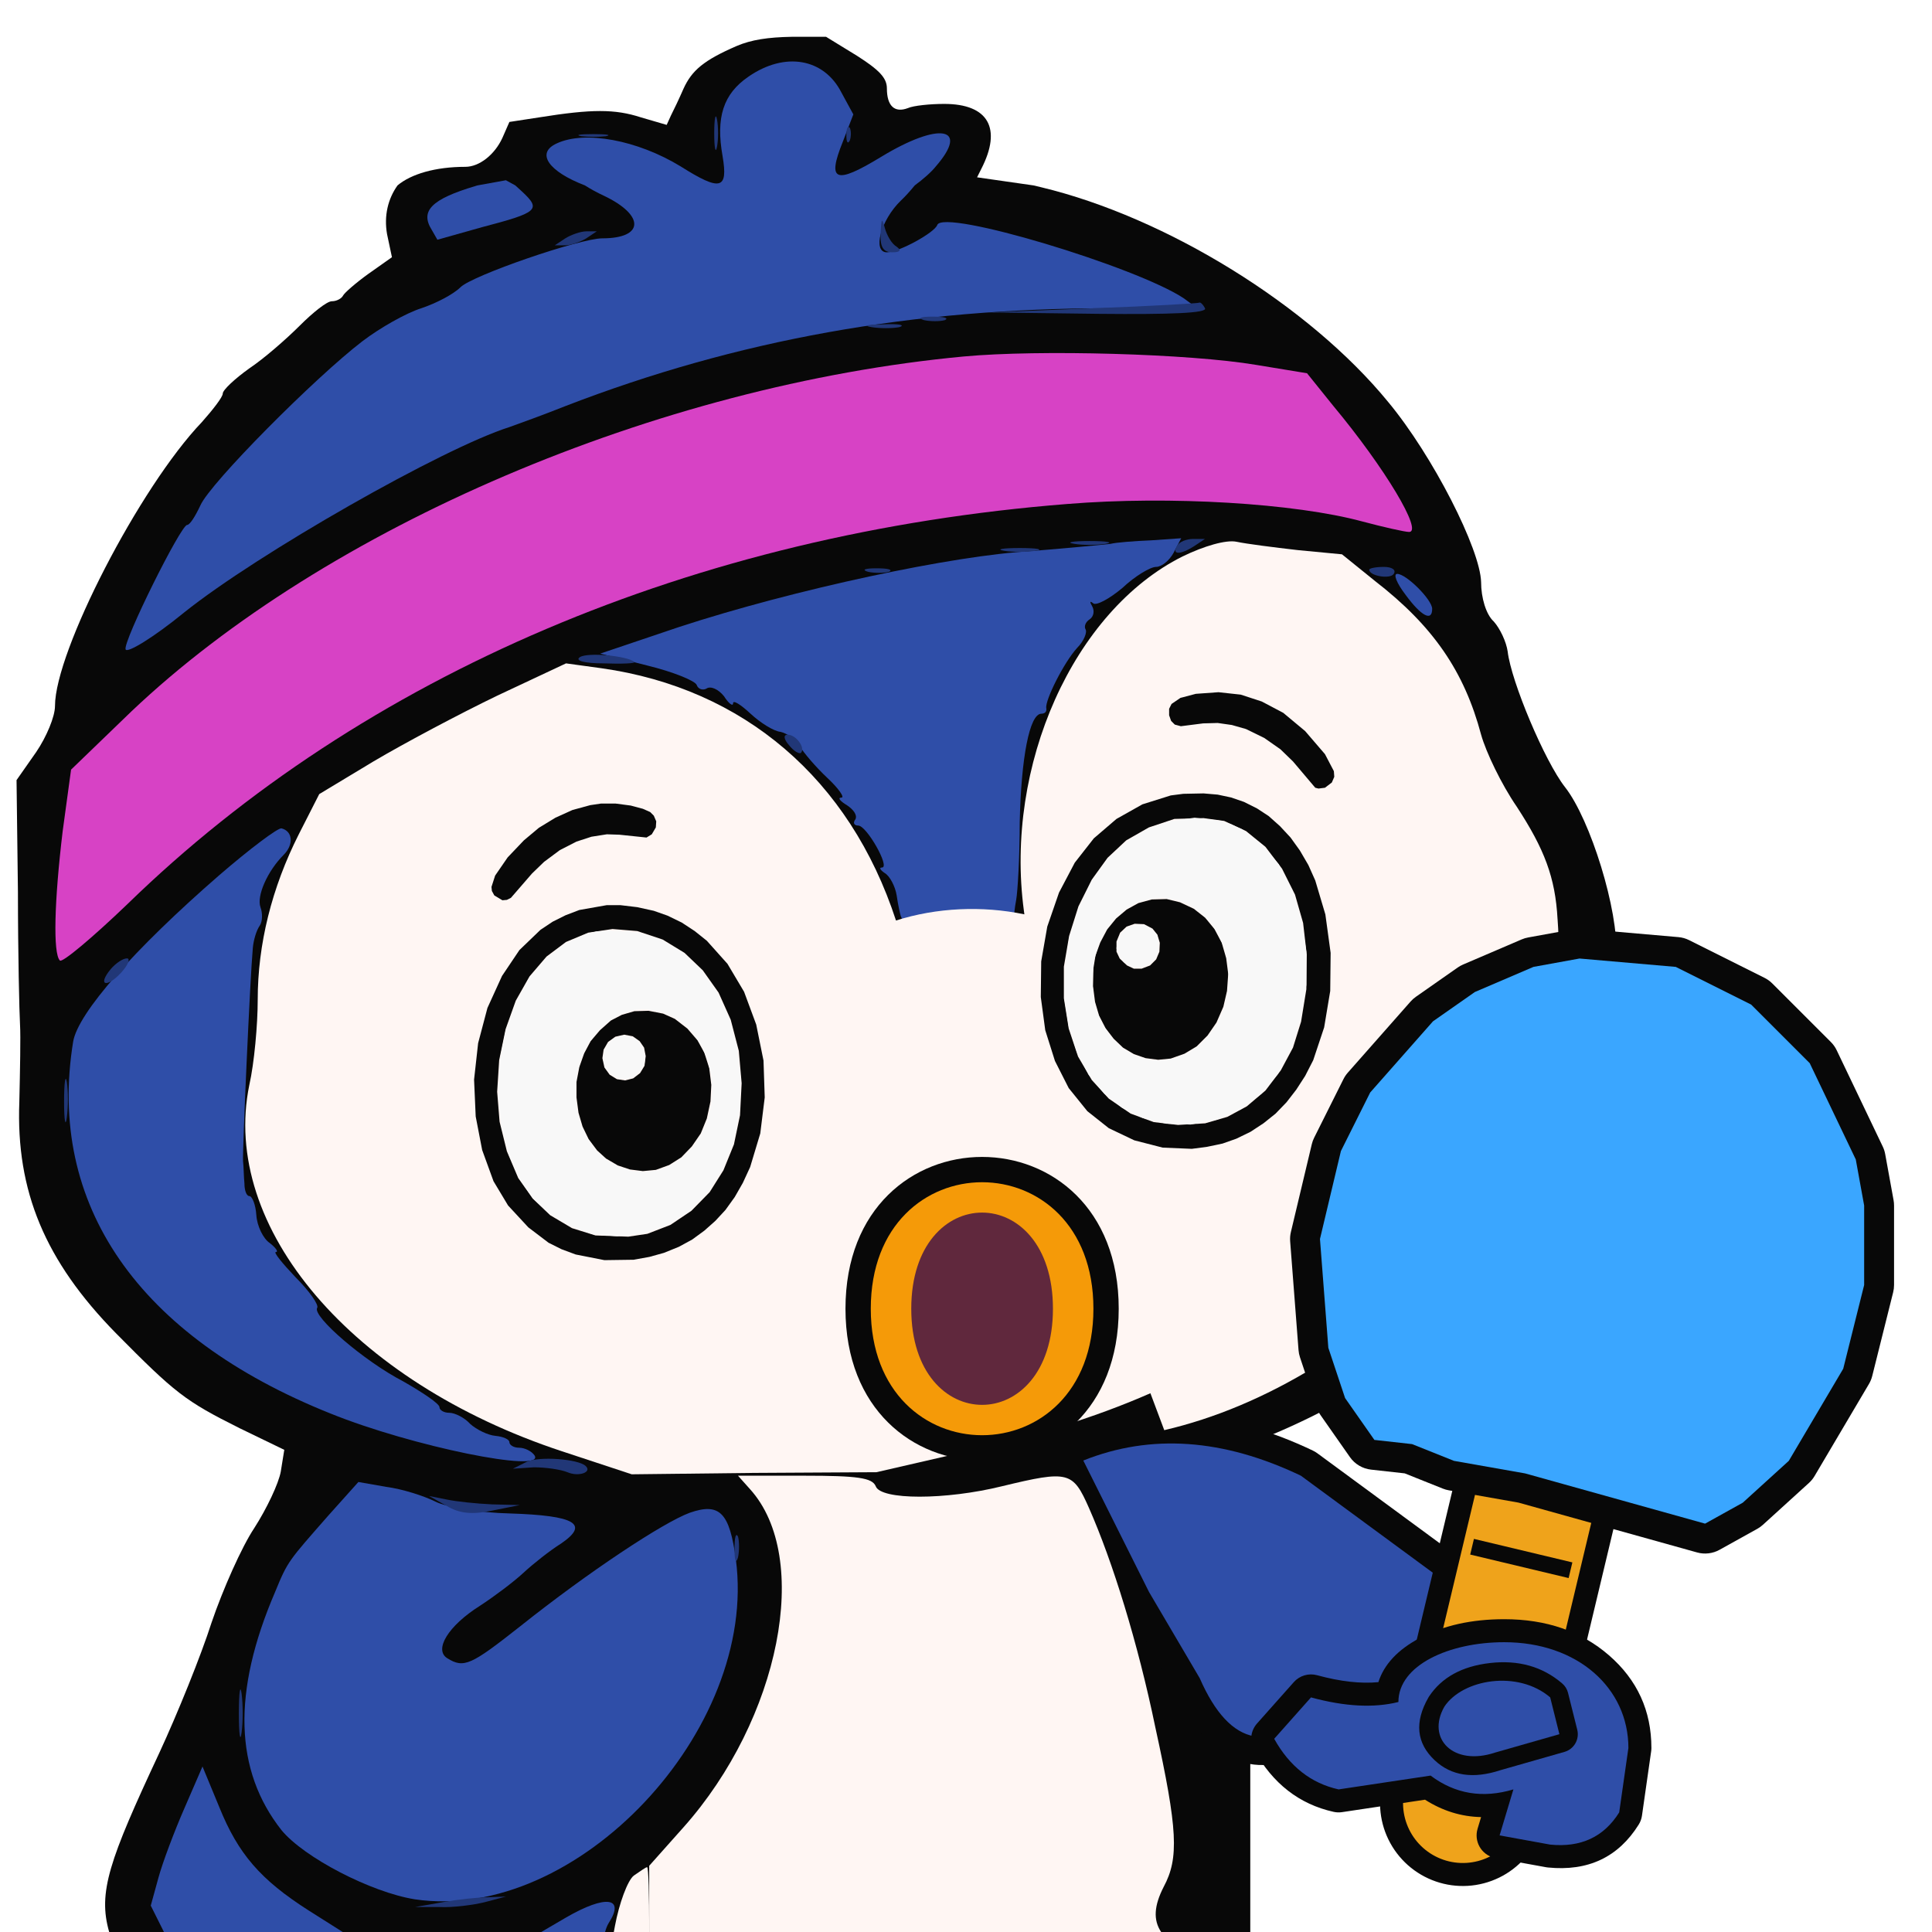
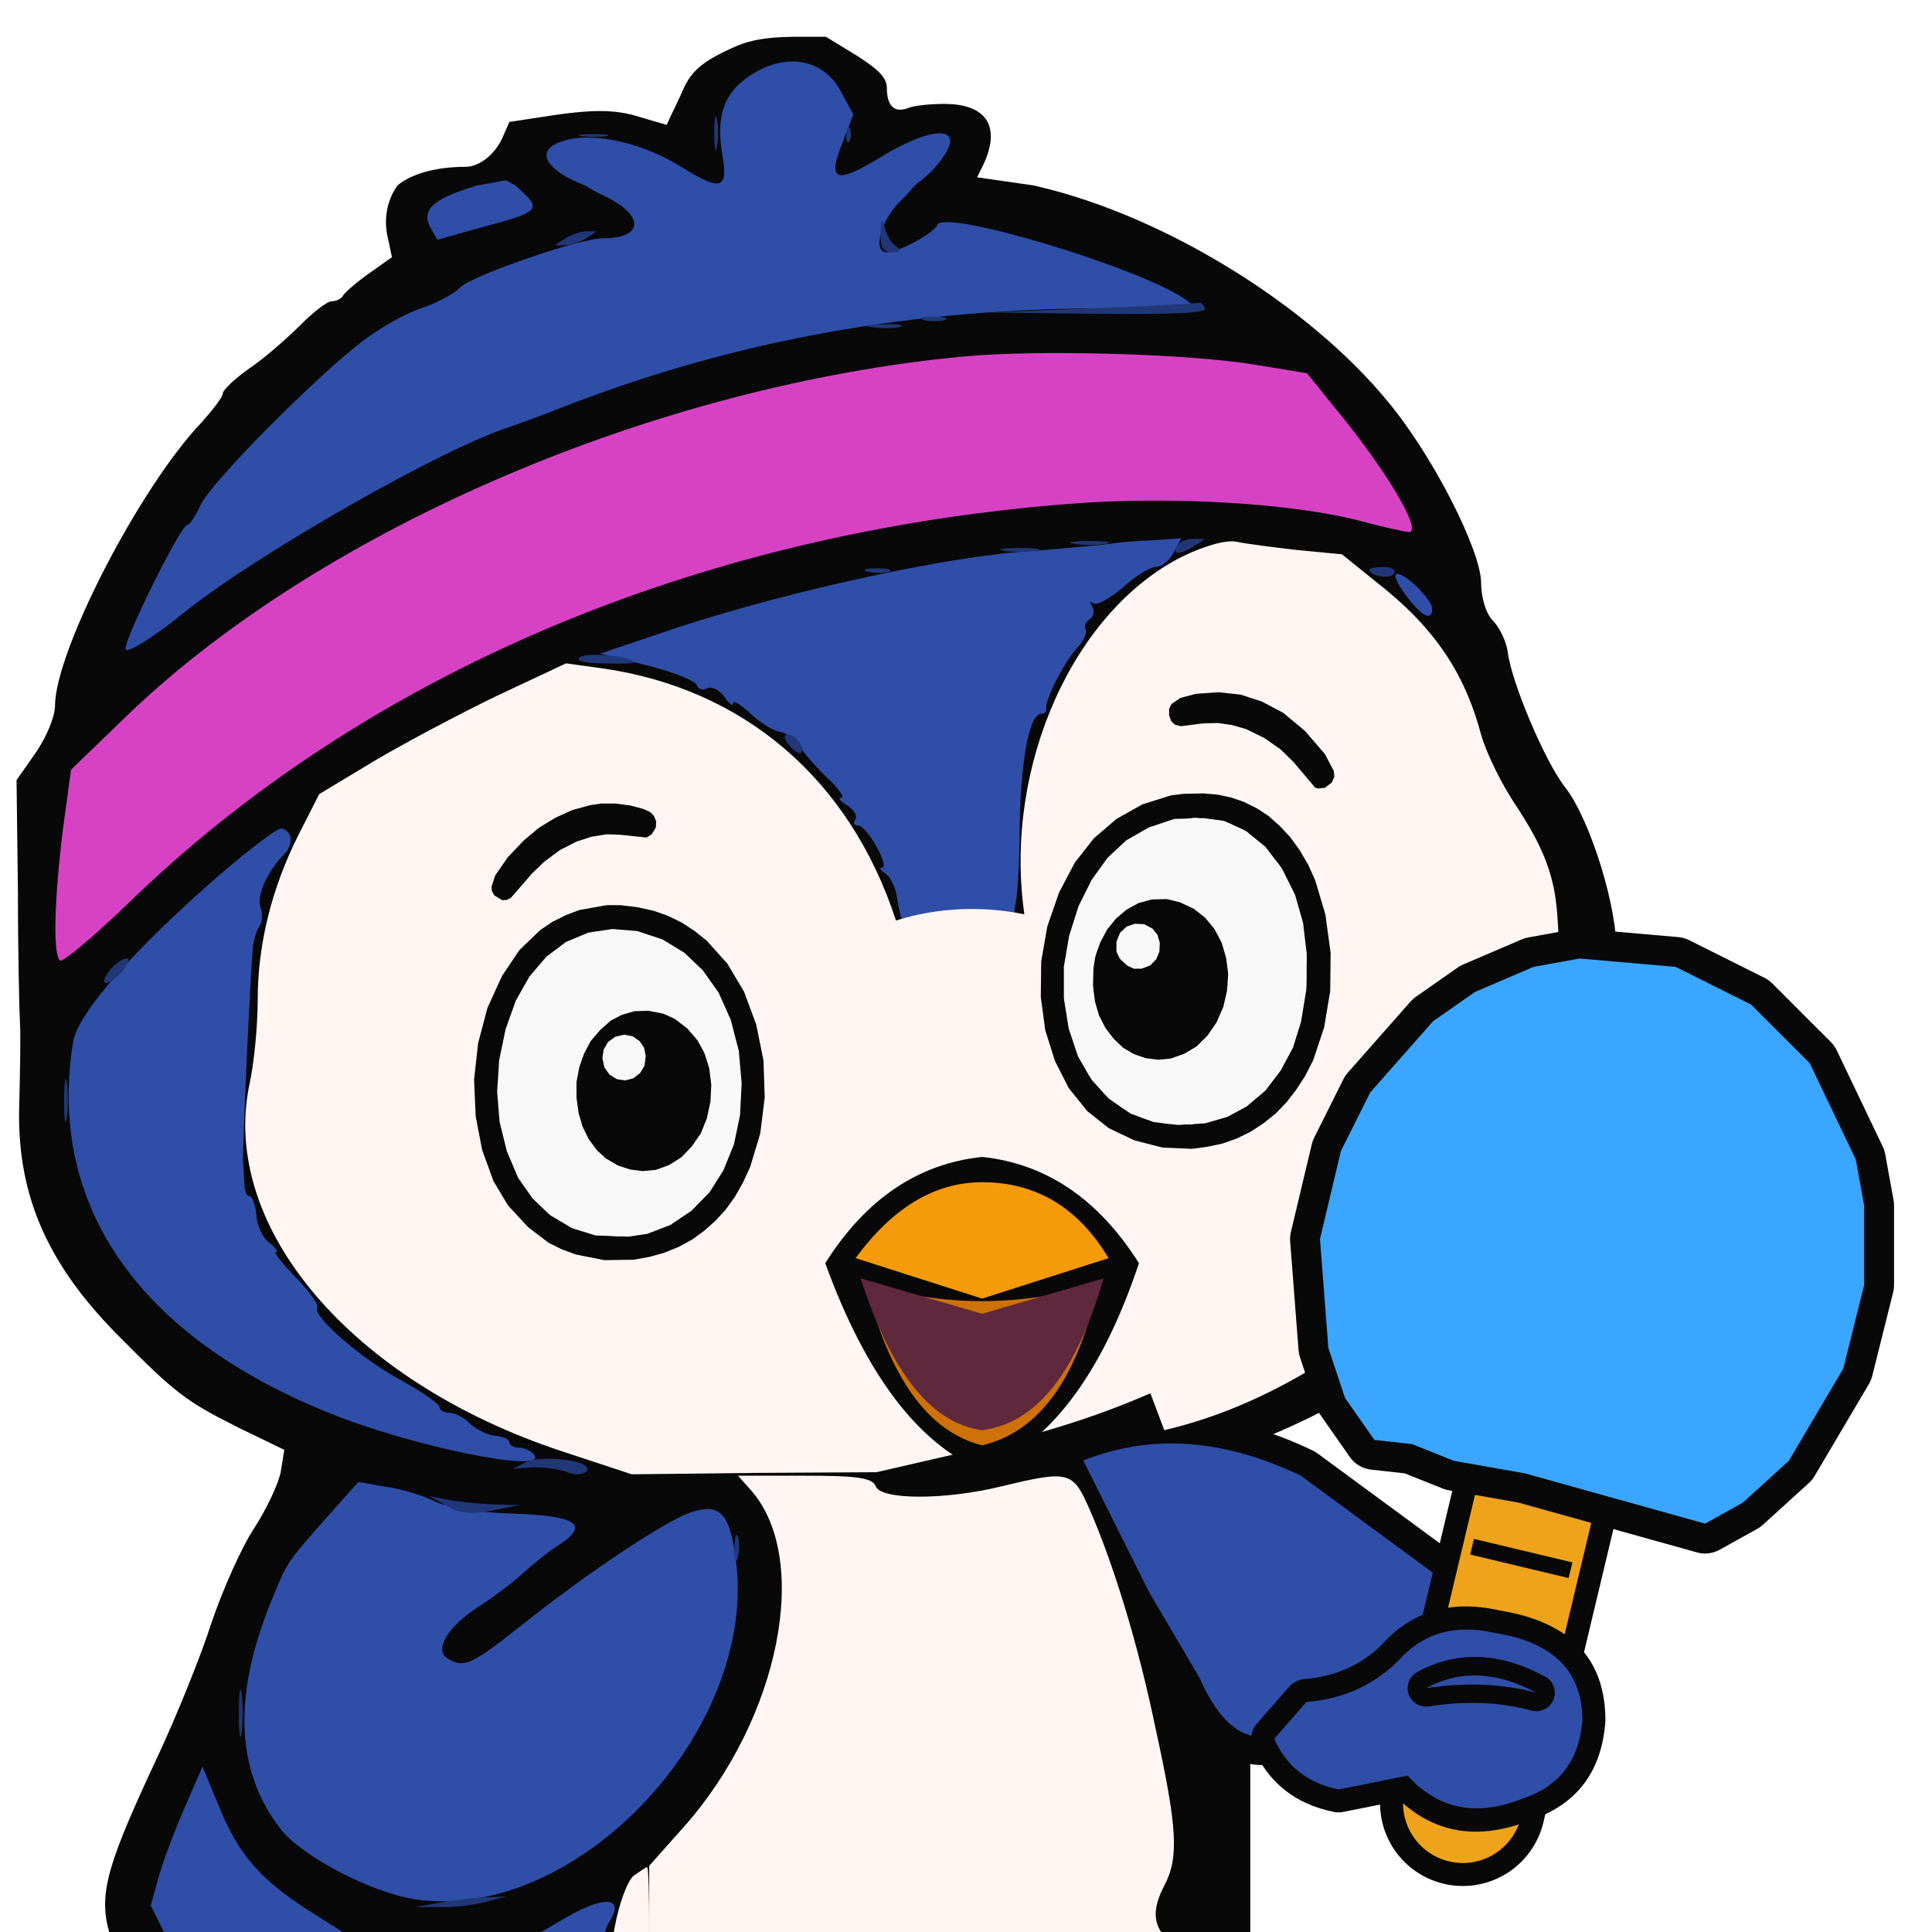
<svg xmlns="http://www.w3.org/2000/svg" viewBox="0 0 420 420" aria-hidden="true" class="sthings" data-character="pip">
  <g data-pip-part="body">
    <path fill="#080808" fill-rule="evenodd" d="M160.128 10.006C163.32 8.638 166.967 8.091 172.135 8H179.58L186.267 12.103C191.13 15.203 192.802 16.936 192.802 19.215C192.802 23.045 194.474 24.595 197.362 23.501C198.577 22.954 202.225 22.589 205.264 22.589C214.839 22.589 217.878 27.878 213.32 36.723L212.408 38.547L224.663 40.305L226.389 40.718C253.592 47.253 284.595 66.401 301.767 87.373C311.495 99.076 321.828 119.44 321.98 126.582C321.98 129.926 323.045 133.573 324.716 135.093C326.084 136.613 327.451 139.501 327.755 141.628C328.515 148.163 335.81 165.488 340.217 171.11C345.764 178.157 351.902 198.068 351.339 207.505H271.8V420.0H23.735C21.258 411.385 23.707 404.441 34.598 381.139C38.549 372.628 43.716 359.863 45.996 352.719C48.427 345.577 52.53 336.306 55.266 332.203C58.002 327.947 60.586 322.477 61.041 319.893L61.801 315.182L52.075 310.471C40.221 304.544 38.093 302.872 25.176 289.803C9.826 274.15 3.443 258.952 4.203 239.5C4.355 232.813 4.508 225.214 4.355 222.782C4.203 220.198 3.899 207.281 3.899 193.907L3.596 169.591L7.851 163.513C10.13 160.169 11.954 155.762 11.954 153.482C11.954 141.628 30.342 105.915 43.868 91.781C46.3 89.045 48.427 86.309 48.427 85.55C48.427 84.79 51.011 82.358 54.202 80.079C57.395 77.951 62.258 73.696 65.145 70.808C68.033 67.921 71.072 65.49 72.136 65.49C73.199 65.49 74.263 64.881 74.567 64.273C74.871 63.666 77.302 61.538 80.038 59.563L85.205 55.915L84.141 50.9C83.444 46.908 84.333 43.233 86.42 40.305C89.34 37.848 94.605 36.267 101.162 36.267C104.202 36.267 107.546 33.623 109.217 29.975L110.737 26.51L117.272 25.507C128.67 23.684 133.685 23.684 139.308 25.507L144.93 27.149L145.842 25.142C146.451 23.957 147.666 21.404 148.578 19.306C150.402 15.294 152.986 13.106 160.128 10.006Z" />
    <path fill="#080808" fill-rule="evenodd" d="M326.8 192.105 351.338 207.505Q350.89 221.805 349.9 238.305Q347.7 269.105 314.7 288.905Q286.1 312.005 252.0 319.705L248.7 305.405Q290.5 294.405 308.1 271.305Q331.2 246.005 326.8 219.605Z" />
    <path fill="#2f4ea8" fill-rule="evenodd" d="M162.712 16.662C170.614 11.191 179.125 12.65 182.924 20.127L185.508 24.869L183.228 30.796C179.733 39.458 181.557 40.188 191.587 34.079C204.201 26.419 210.887 27.605 203.44 36.175C202.47 37.399 200.691 38.958 198.86 40.305C197.826 41.573 196.774 42.727 195.842 43.605C191.435 47.86 189.611 54.851 192.802 54.851C195.386 54.851 203.137 50.596 203.745 48.925C204.961 45.277 247.21 58.043 257.391 64.881L260.279 67.009H241.13C198.426 67.009 160.28 73.847 122.895 88.285C118.336 90.109 112.864 92.084 110.737 92.844C96.299 97.404 56.026 120.352 40.07 133.118C33.383 138.589 27.608 142.084 27.303 141.172C26.696 139.501 39.31 114.121 40.677 114.121C41.285 114.121 42.501 112.145 43.564 109.866C45.692 105.003 68.488 82.054 78.823 74.152C82.622 71.265 88.245 68.072 91.588 67.009C94.779 65.945 98.579 63.969 100.099 62.45C102.683 59.866 126.086 51.812 130.949 51.812C140.067 51.812 140.22 46.796 131.253 42.541C129.771 41.852 128.4 41.1 127.153 40.305C119.322 37.308 116.352 33.284 121.071 31.161C127.15 28.334 138.548 30.431 147.971 36.175C156.633 41.647 158.304 41.191 157.089 33.988C155.57 25.507 157.24 20.401 162.712 16.662Z" />
    <path fill="#2f4ea8" fill-rule="evenodd" d="M112.022 40.305 113.473 41.629C117.727 45.581 116.967 46.189 104.81 49.38L95.084 52.116L93.867 49.988C91.285 45.884 93.716 43.301 103.442 40.414L103.802 40.305L109.977 39.185Z" />
    <path fill="#2f4ea8" fill-rule="evenodd" d="M241.435 118.225C242.65 117.92 246.601 117.616 250.249 117.465L256.784 117.008L255.112 120.2C254.2 121.871 252.528 123.24 251.312 123.24C250.097 123.24 246.753 125.215 244.017 127.798C241.13 130.23 238.242 131.75 237.635 131.142C236.875 130.534 236.875 130.838 237.483 131.902C237.939 132.814 237.787 134.029 236.875 134.638C235.963 135.245 235.66 136.157 235.963 136.765C236.42 137.372 235.66 139.348 234.139 140.868C231.252 144.059 227.149 152.266 227.452 153.938C227.604 154.697 227.149 155.154 226.389 155.154C223.805 155.154 221.982 164.728 221.677 178.862C221.677 186.46 221.222 193.907 220.917 195.579C220.614 197.098 220.31 199.682 220.31 201.05C220.158 202.873 218.942 203.785 216.359 203.785C214.23 203.785 210.127 204.85 207.088 206.065C201.313 208.496 197.058 207.737 198.426 204.393C198.882 203.178 198.426 202.266 197.514 202.266C196.602 202.266 195.995 201.809 195.995 201.05C196.146 200.442 196.146 199.682 195.842 199.226C195.69 198.77 195.235 196.794 194.93 194.667C194.626 192.691 193.411 190.412 192.347 189.804C191.435 189.196 190.979 188.588 191.739 188.588C193.562 188.588 188.396 179.469 186.572 179.469C185.66 179.469 185.355 178.862 185.964 178.102C186.42 177.19 185.508 175.975 184.14 175.063C182.621 174.151 182.012 173.391 182.924 173.391C183.685 173.391 182.316 171.415 179.885 169.135C177.301 166.704 174.717 163.665 173.805 162.144C173.046 160.777 171.071 159.409 169.702 159.105C168.183 158.953 165.296 157.129 163.167 155.154C161.04 153.178 159.368 152.115 159.368 152.875C159.368 153.634 158.457 153.026 157.392 151.354C156.177 149.834 154.505 149.075 153.593 149.682C152.834 150.139 151.77 149.834 151.465 148.922C151.162 148.01 146.299 146.035 140.676 144.668L130.493 142.084L143.108 137.829C166.663 129.622 201.921 121.719 220.917 120.047C230.948 119.288 240.218 118.376 241.435 118.225Z" />
    <path fill="#2f4ea8" fill-rule="evenodd" d="M305.567 129.318C303.591 126.734 302.832 124.759 303.743 124.759C305.72 124.759 311.342 130.382 311.342 132.357C311.342 135.245 308.911 133.878 305.567 129.318Z" />
    <path fill="#2f4ea8" fill-rule="evenodd" d="M47.667 190.259C54.354 184.484 60.434 179.926 61.193 180.078C63.625 180.685 63.929 183.572 61.649 185.853C58.154 189.347 55.723 194.819 56.634 197.251C57.09 198.466 57.09 200.29 56.483 201.202C55.723 202.266 55.114 204.393 54.963 206.065C54.354 212.752 52.683 250.29 52.835 252.417C52.987 253.632 52.987 255.913 53.139 257.28C53.139 258.8 53.595 260.016 54.202 260.016C54.811 260.016 55.571 261.84 55.723 264.119C55.874 266.551 57.242 269.285 58.61 270.197C59.977 271.262 60.586 272.173 59.977 272.173C59.37 272.173 61.346 274.605 64.233 277.644C67.273 280.684 69.4 283.723 68.945 284.331C67.88 286.155 79.126 295.881 87.637 300.289C91.892 302.72 95.539 305.152 95.539 305.912C95.539 306.519 96.451 307.128 97.667 307.128C98.883 307.128 101.011 308.191 102.226 309.559C103.595 310.775 106.026 311.991 107.698 312.143C109.37 312.294 110.737 312.903 110.737 313.51C110.737 314.118 111.649 314.726 112.864 314.726C114.08 314.726 115.6 315.485 116.208 316.397C118.639 320.35 89.461 314.422 71.832 307.279C30.039 290.563 10.13 261.84 15.905 226.429C16.97 220.198 29.127 206.369 47.667 190.259Z" />
    <path fill="#080808" fill-rule="evenodd" d="M233.253 311.887Q257.717 302.103 285.41 315.347Q285.925 315.593 286.384 315.931L323.784 343.431Q324.264 343.784 324.666 344.224Q325.067 344.664 325.377 345.173Q325.685 345.684 325.888 346.244Q326.091 346.804 326.181 347.393Q326.271 347.982 326.243 348.577Q326.217 349.172 326.075 349.75Q325.932 350.329 325.68 350.869Q325.427 351.409 325.074 351.889Q324.857 352.185 324.605 352.452Q306.216 371.991 283.164 381.295Q274.377 385.931 266.662 381.644Q260.033 377.961 255.407 367.569L244.585 349.173Q244.48 348.995 244.389 348.811L230.089 320.211Q229.822 319.678 229.665 319.103Q229.507 318.528 229.465 317.934Q229.423 317.339 229.497 316.748Q229.572 316.158 229.76 315.592Q229.949 315.027 230.244 314.509Q230.539 313.992 230.93 313.541Q231.32 313.091 231.791 312.726Q232.262 312.36 232.794 312.094Q233.02 311.981 233.253 311.887Z" />
    <path fill="#2f4ea8" fill-rule="evenodd" d="M235.5 317.505Q257.5 308.705 282.8 320.805L320.2 348.305Q302.6 367.005 280.6 375.805Q276.341 378.128 272.627 377.453Q265.79 376.21 260.8 364.805L249.8 346.105Z" />
    <path fill="#2f4ea8" fill-rule="evenodd" d="M71.376 329.468 77.911 322.172 83.989 323.237C87.485 323.693 92.196 325.213 94.627 326.428C97.059 327.644 104.05 328.859 110.889 329.012C125.023 329.468 128.214 331.291 121.983 335.546C119.551 337.066 115.904 339.954 113.776 341.929C111.649 343.905 107.393 347.096 104.354 349.072C97.363 353.479 94.324 358.646 97.211 360.47C100.859 362.75 102.378 361.99 113.168 353.479C128.062 341.626 144.171 330.988 149.946 328.859C156.48 326.58 158.609 328.859 159.976 339.042C164.839 376.123 125.326 418.068 90.221 412.901C80.646 411.381 66.057 403.782 61.193 397.856C51.011 384.938 50.403 367.917 59.826 346.032C62.561 339.346 62.713 339.346 71.376 329.468Z" />
    <path fill="#2f4ea8" fill-rule="evenodd" d="M40.07 393.144 44.021 384.026 47.667 392.841C51.771 403.022 56.634 408.646 67.121 415.332L74.498 420.0H35.64L32.774 414.269L34.446 408.19C35.358 404.846 37.941 398.007 40.07 393.144Z" />
    <path fill="#2f4ea8" fill-rule="evenodd" d="M123.047 416.853C131.71 411.838 135.964 412.445 132.317 418.068C131.991 418.611 131.724 419.29 131.542 420.0H117.666Z" />
    <path fill="#213777" fill-rule="evenodd" d="M155.265 28.972C155.265 25.689 155.57 24.413 155.873 25.963C156.177 27.605 156.177 30.34 155.873 31.89C155.57 33.531 155.265 32.255 155.265 28.972Z" />
    <path fill="#213777" fill-rule="evenodd" d="M183.988 29.428C183.988 27.878 184.292 27.24 184.748 27.787C185.052 28.425 185.052 29.701 184.748 30.523C184.292 31.434 183.988 30.887 183.988 29.428Z" />
    <path fill="#213777" fill-rule="evenodd" d="M126.39 29.61C124.871 29.337 126.086 29.154 128.974 29.154C131.861 29.154 133.077 29.337 131.71 29.61C130.189 29.793 127.758 29.793 126.39 29.61Z" />
    <path fill="#213777" fill-rule="evenodd" d="M191.435 50.596C191.587 47.404 191.739 47.253 192.347 49.532C192.802 51.204 193.866 53.028 194.93 53.635C195.995 54.395 195.69 54.851 194.018 54.851C192.042 54.851 191.283 53.788 191.435 50.596Z" />
    <path fill="#213777" fill-rule="evenodd" d="M122.895 51.812C124.111 51.052 126.238 50.292 127.454 50.292H129.734L127.454 51.812C126.238 52.571 124.111 53.331 122.895 53.331H120.615Z" />
    <path fill="#213777" fill-rule="evenodd" d="M237.635 67.009C250.249 66.553 260.583 65.945 260.735 65.793C260.887 65.641 261.495 66.097 261.951 67.009C262.559 68.072 254.504 68.377 238.851 68.225L214.839 67.921Z" />
    <path fill="#213777" fill-rule="evenodd" d="M200.858 69.593C199.337 69.137 200.249 68.832 202.68 68.832C205.264 68.832 206.328 69.137 205.416 69.593C204.352 69.896 202.225 69.896 200.858 69.593Z" />
    <path fill="#213777" fill-rule="evenodd" d="M189.46 71.113C187.484 70.808 188.699 70.504 192.042 70.504C195.386 70.353 196.905 70.656 195.538 71.113C194.018 71.416 191.283 71.416 189.46 71.113Z" />
    <path fill="#213777" fill-rule="evenodd" d="M233.532 118.225C231.555 117.92 233.076 117.616 236.875 117.616C240.674 117.616 242.195 117.92 240.371 118.225C238.395 118.528 235.355 118.528 233.532 118.225Z" />
    <path fill="#213777" fill-rule="evenodd" d="M255.872 118.68C256.327 117.768 257.999 117.16 259.367 117.16H261.951L259.671 118.68C256.632 120.656 254.655 120.656 255.872 118.68Z" />
    <path fill="#213777" fill-rule="evenodd" d="M218.335 119.744C216.359 119.44 217.878 119.135 221.677 119.135C225.477 119.135 226.997 119.44 225.173 119.744C223.198 120.047 220.158 120.047 218.335 119.744Z" />
    <path fill="#213777" fill-rule="evenodd" d="M188.699 124.303C187.179 123.847 188.091 123.543 190.523 123.543C193.107 123.543 194.171 123.847 193.259 124.303C192.195 124.607 190.067 124.607 188.699 124.303Z" />
    <path fill="#213777" fill-rule="evenodd" d="M297.664 123.847C297.664 123.543 299.033 123.24 300.855 123.24C302.527 123.24 303.591 123.847 302.984 124.759C302.224 125.975 297.664 125.215 297.664 123.847Z" />
    <path fill="#213777" fill-rule="evenodd" d="M126.086 142.844C127.758 141.78 136.268 142.54 137.94 143.907C138.245 144.212 135.204 144.364 131.253 144.212C126.998 144.212 124.871 143.604 126.086 142.844Z" />
    <path fill="#213777" fill-rule="evenodd" d="M171.526 161.993C170.311 160.625 170.311 159.713 171.223 159.713C173.046 159.713 175.174 162.601 174.11 163.665C173.805 163.968 172.59 163.36 171.526 161.993Z" />
    <path fill="#213777" fill-rule="evenodd" d="M24.112 210.625C25.176 209.408 26.696 208.344 27.608 208.344C28.367 208.344 27.911 209.713 26.391 211.384C23.2 214.879 21.073 214.271 24.112 210.625Z" />
    <path fill="#213777" fill-rule="evenodd" d="M13.929 239.5C13.929 235.244 14.234 233.42 14.538 235.244C14.841 237.219 14.841 240.563 14.538 242.843C14.234 245.275 13.929 243.603 13.929 239.5Z" />
    <path fill="#213777" fill-rule="evenodd" d="M114.536 317.766C117.272 316.55 125.63 317.157 127.302 318.678C128.822 320.045 125.783 321.109 123.351 320.045C121.83 319.438 118.639 318.981 116.055 318.981L111.497 319.285Z" />
    <path fill="#213777" fill-rule="evenodd" d="M97.059 327.34 93.26 325.213 97.059 325.972C99.187 326.428 103.595 326.884 106.938 327.035L113.016 327.188L106.938 328.404C102.53 329.316 99.795 329.012 97.059 327.34Z" />
    <path fill="#213777" fill-rule="evenodd" d="M159.673 336.763C159.673 334.179 159.976 333.115 160.433 334.027C160.736 335.091 160.736 337.218 160.433 338.585C159.976 340.106 159.673 339.194 159.673 336.763Z" />
    <path fill="#213777" fill-rule="evenodd" d="M51.923 372.476C51.923 367.917 52.227 365.941 52.53 368.221C52.835 370.653 52.835 374.3 52.53 376.579C52.227 379.01 51.923 377.035 51.923 372.476Z" />
    <path fill="#213777" fill-rule="evenodd" d="M96.299 413.509C99.642 412.901 104.05 412.445 106.177 412.445L109.977 412.293L105.417 413.509C102.986 414.117 98.427 414.725 95.539 414.572H90.221Z" />
    <path fill="#fff6f3" fill-rule="evenodd" d="M257.087 120.959C261.799 118.68 266.51 117.313 268.789 117.768C270.917 118.225 276.845 118.984 282.163 119.592L291.737 120.504L298.88 126.279C311.646 136.157 318.333 146.035 321.98 159.713C323.045 163.513 326.388 170.503 329.73 175.366C335.733 184.57 338.107 190.73 338.598 199.805H338.603Q341.1 232.805 318.0 271.305Q286.1 303.205 253.1 310.905L250.089 302.878C237.848 308.255 224.218 312.453 205.721 316.55L190.523 320.045L163.927 320.197L137.333 320.501L122.135 315.485C76.542 300.441 47.82 266.854 54.202 235.852C55.266 231.141 56.026 222.782 56.026 217.31C56.026 205.305 59.066 192.995 64.992 181.293L69.4 172.631L81.254 165.488C87.941 161.537 99.947 155.154 108.153 151.203L123.047 144.212L130.798 145.276C161.639 149.638 184.737 169.343 194.781 200.112C203.601 197.304 213.52 196.856 222.69 198.768L222.589 198.01C218.335 166.4 233.379 132.814 257.087 120.959Z" />
    <path fill="#fff6f3" fill-rule="evenodd" d="M137.788 407.734C139.155 406.822 140.372 405.91 140.676 405.91C140.979 405.91 141.132 411.99 141.132 419.588V420.0H133.439C133.518 419.573 133.6 419.132 133.685 418.676C134.597 413.813 136.421 408.797 137.788 407.734Z" />
    <path fill="#fff6f3" fill-rule="evenodd" d="M163.016 323.693 160.433 320.805H174.87C186.42 320.805 189.611 321.26 190.371 323.084C191.435 326.125 205.568 326.125 217.878 323.084C232.315 319.59 233.227 319.893 236.723 327.796C241.89 339.497 247.361 357.127 251.161 375.516C256.024 397.704 256.327 403.934 252.984 410.166C250.873 414.284 250.668 417.375 252.423 420.0H141.132V405.606L148.578 397.247C169.551 373.692 176.541 338.585 163.016 323.693Z" />
    <path fill="#d742c5" fill-rule="evenodd" d="M209.52 77.495C225.933 75.976 258.608 76.888 273.045 79.319L284.139 81.143L289.762 88.133C301.16 101.81 309.366 115.641 306.327 115.641C305.415 115.641 300.704 114.577 296.145 113.36C281.555 109.409 254.352 107.738 232.012 109.562C151.162 115.944 78.974 146.643 27.76 196.491C20.161 203.785 13.474 209.408 13.017 208.801C11.498 207.281 11.802 195.882 13.626 180.685L15.449 167.312L28.52 154.697C70.767 114.577 142.955 83.726 209.52 77.495Z" />
  </g>
  <g class="sthings-face" data-face="surprised">
    <g data-pip-part="eye-0">
      <path fill="#080808" fill-rule="evenodd" d="M131.924 196.769H134.828L138.524 197.209L142.132 198.001L145.124 199.057L148.204 200.553L151.02 202.401L153.66 204.513L158.148 209.529L161.756 215.601L164.396 222.729L165.98 230.561L166.244 238.569L165.276 246.401L163.076 253.705L161.492 257.137L159.732 260.217L157.708 263.033L155.508 265.409L153.132 267.521L150.492 269.457L147.588 271.041L144.332 272.361L141.164 273.241L137.732 273.857L131.396 273.945L125.148 272.713L122.068 271.569L119.252 270.161L114.852 266.817L110.452 262.065L107.284 256.785L104.82 250.009L103.412 242.705L103.06 234.697L103.94 226.777L105.964 219.121L109.132 212.169L112.916 206.537L117.492 202.137L120.132 200.377L122.948 198.969L125.94 197.825L131.924 196.769ZM138.524 202.401 133.156 201.961 127.876 202.753 123.036 204.777 118.812 207.945 115.116 212.257 112.124 217.537 109.924 223.697 108.516 230.473 108.076 237.337 108.604 243.849 110.188 250.273 112.652 256.081 115.82 260.569 119.604 264.177 124.356 266.993 129.46 268.577 136.588 268.841 140.724 268.225 145.74 266.289 150.316 263.209 154.276 259.161 157.268 254.409 159.556 248.777 160.876 242.441 161.228 235.489 160.612 228.449 158.852 221.673 156.212 215.777 152.78 210.937 148.82 207.153 144.068 204.249 138.524 202.401ZM135.18 220.617 137.908 219.825 140.988 219.737 144.156 220.353 146.708 221.497 149.436 223.609 151.636 226.161 153.132 228.889 154.188 232.233 154.628 235.841 154.452 239.449 153.66 243.145 152.34 246.401 150.404 249.217 148.116 251.593 145.476 253.265 142.572 254.321 139.756 254.585 136.94 254.233 134.3 253.353 131.748 251.857 129.812 250.097 127.964 247.633 126.644 244.905 125.764 241.913 125.324 238.569V235.225L125.94 231.969L126.996 228.977L128.404 226.337L130.428 223.961L132.804 221.849L135.18 220.617ZM128.316 175.033 130.692 174.681H133.772L137.116 175.121L139.756 175.825L141.34 176.529L142.132 177.321L142.66 178.553L142.572 179.873L141.692 181.369L140.548 182.073L134.652 181.457L131.924 181.369L128.58 181.897L125.324 182.953L121.716 184.801L118.284 187.353L115.644 189.905L111.068 195.185L110.188 195.625L109.22 195.713L107.46 194.657L106.932 193.689L106.844 192.809L107.636 190.345L110.364 186.385L113.884 182.689L117.14 179.961L120.748 177.761L124.444 176.089L128.316 175.033ZM139.052 226.337 137.556 225.281 135.708 224.929 133.772 225.369 132.188 226.513 131.22 228.185 130.956 230.033 131.396 232.057 132.54 233.641 134.124 234.609 135.884 234.873 137.644 234.433 139.14 233.289 140.108 231.705 140.372 229.593 140.02 227.745 139.052 226.337Z" />
      <path fill="#f8f8f8" fill-rule="evenodd" d="M127.436 203.017 129.636 202.489 132.54 202.313 138.7 202.665 143.716 204.249 148.38 206.977 152.516 210.937 155.948 215.777 158.588 221.497 160.26 227.657 161.052 234.609 160.788 241.737 159.468 248.337 157.092 254.233 153.924 259.249 149.876 263.385 145.124 266.377 139.756 268.225 134.124 268.753 128.844 268.313 123.916 266.553 119.516 263.913 115.82 260.481 112.828 256.169 110.54 250.889 108.956 244.817 108.34 238.305 108.692 230.121 109.924 224.049 112.036 218.153 114.852 212.873 118.548 208.473 122.772 205.129 127.436 203.017ZM143.716 220.001 140.284 219.385 137.908 219.561 135.004 220.441 132.188 222.113 129.9 224.225 127.876 226.953 126.38 230.121 125.412 233.553 125.06 237.249 125.324 240.681 126.204 244.201 127.612 247.281 129.548 250.009 131.836 252.121 134.476 253.617 137.556 254.585 140.46 254.761 143.276 254.321 145.916 253.265 148.468 251.505 150.58 249.393 152.34 246.753 153.748 243.761 154.54 240.681 154.804 237.249 154.628 233.817 153.836 230.561 152.604 227.569 150.844 224.841 148.82 222.729 146.444 221.057 143.716 220.001ZM133.42 225.721 135.18 225.105 136.852 225.281 138.7 226.161 139.756 227.657 140.284 229.505 140.108 231.265 139.14 232.937 137.732 234.169 136.06 234.609 134.3 234.433 132.628 233.465 131.572 232.057 131.132 230.385 131.308 228.449 132.1 226.953 133.42 225.721Z" />
    </g>
    <g data-pip-part="eye-1">
      <path fill="#080808" fill-rule="evenodd" d="M254.508 172.921 257.236 172.569 261.636 172.481 264.716 172.745 267.62 173.361 270.436 174.329 273.252 175.737 275.804 177.409 278.268 179.609 280.556 182.073 282.58 184.889 284.428 188.057 285.924 191.401 288.124 198.793 289.268 207.153 289.18 215.425 287.86 223.345 285.484 230.473 283.724 233.905 281.788 236.897 279.676 239.625 277.3 242.089 274.66 244.201 271.844 246.049 268.764 247.545 265.772 248.601 262.428 249.305 259.084 249.745 252.748 249.481 246.588 247.897 241.044 245.257 236.38 241.561 232.332 236.545 229.34 230.649 227.228 223.961 226.26 216.745 226.348 209.001 227.668 201.433 230.22 194.041 233.652 187.529 237.788 182.249 242.716 178.025 248.348 174.857 254.508 172.921ZM266.124 178.465 261.636 177.849 255.3 178.025 249.756 179.873 244.828 182.689 240.78 186.473 237.348 191.225 234.444 197.033 232.42 203.457 231.276 210.145V217.009L232.332 223.609L234.356 229.681L237.348 234.785L241.044 238.833L245.796 242.089L250.812 243.937L256.092 244.553L261.988 244.201L266.828 242.793L271.052 240.505L275.1 237.073L278.444 232.673L281.084 227.745L282.844 222.113L283.988 215.073L284.076 207.505L283.284 200.641L281.524 194.481L278.708 188.849L275.1 184.097L270.876 180.665L266.124 178.465ZM247.468 196.329 250.372 195.537 253.628 195.449 256.532 196.153 259.524 197.561 261.988 199.497 264.012 201.961 265.596 204.953 266.564 208.297 267.004 211.729 266.74 215.425 265.948 218.857 264.452 222.289 262.516 225.105 260.14 227.481 257.5 229.065 254.508 230.121 251.78 230.385 249.052 230.033 246.5 229.153 244.124 227.745 242.1 225.809 240.34 223.521 238.932 220.793 238.052 217.801 237.612 214.369 237.7 210.497 238.14 207.769 239.196 204.865 240.692 202.049 242.628 199.673 244.916 197.737 247.468 196.329ZM259.964 150.833 264.892 150.481 269.732 151.009 274.308 152.505 278.972 154.969 283.724 158.929 288.036 163.945 289.972 167.641 290.06 168.873 289.532 170.105 288.036 171.249 286.628 171.425 285.924 171.249 281.084 165.529 278.356 162.889 274.836 160.425 270.876 158.489 267.796 157.609 264.716 157.169 261.548 157.257 256.708 157.873 255.388 157.521 254.596 156.729 254.156 155.497V154.089L254.684 153.033L256.62 151.713L259.964 150.833ZM250.548 201.873 248.7 200.905 246.676 200.817 244.916 201.433 243.508 202.753 242.716 204.689V206.889L243.42 208.385L245.004 209.881L246.5 210.585H248.172L250.02 209.881L251.34 208.561L252.044 206.889L252.132 204.953L251.604 203.193L250.548 201.873Z" />
      <path fill="#f8f8f8" fill-rule="evenodd" d="M254.156 178.553 259.7 177.761 264.98 178.377 267.62 179.169 270.084 180.313 274.308 183.569 278.004 187.881 280.996 193.601 282.932 199.849 283.988 206.889V214.105L282.844 221.233L280.82 227.745L277.828 233.465L274.22 237.777L269.82 241.121L264.54 243.409L258.82 244.465L253.54 244.289L248.436 243.057L243.948 240.857L240.076 237.777L236.644 233.641L234.092 228.713L232.332 223.169L231.364 217.009L231.452 210.497L232.42 203.897L234.444 197.473L237.26 191.577L240.604 186.913L244.652 183.129L249.228 180.313L254.156 178.553ZM255.652 195.625 252.66 195.185 249.844 195.449 247.028 196.329 244.564 197.737 242.012 200.113 240.164 202.577 238.756 205.569 237.788 209.001 237.436 212.873 237.7 216.833 238.404 219.737 239.724 222.729 241.748 225.633 244.124 227.921 246.852 229.505 249.756 230.385 252.572 230.561 255.388 230.033 258.204 228.889 260.756 227.217 262.78 225.105 264.628 222.465 265.948 219.473 266.828 216.041 267.092 212.697 266.916 209.353 266.124 206.097 264.892 203.193 263.132 200.553 260.844 198.265 258.292 196.593 255.652 195.625ZM245.18 201.609 246.94 200.993 248.7 201.081 250.284 201.873 251.516 203.193 251.956 205.217 251.692 207.417 250.988 208.649 249.492 209.881 247.908 210.321 246.06 210.233 244.388 209.265 243.332 207.945 242.716 206.185 242.892 204.513 243.86 202.753 245.18 201.609Z" />
    </g>
    <g data-pip-part="beak">
-       <path fill="#080808" fill-rule="evenodd" d="M183.8 284.505C183.8 240.506 243.2 240.506 243.2 284.505C243.2 328.504 183.8 328.504 183.8 284.505Z" />
-       <path fill="#f59a08" fill-rule="evenodd" d="M189.3 284.505C189.3 247.839 237.7 247.839 237.7 284.505C237.7 321.17 189.3 321.17 189.3 284.505Z" />
-       <path fill="#60283d" fill-rule="evenodd" d="M198.1 284.505C198.1 256.639 228.9 256.639 228.9 284.505C228.9 312.371 198.1 312.371 198.1 284.505Z" />
+       <path fill="#080808" fill-rule="evenodd" d="M179.4 274.605Q192.6 253.705 213.5 251.505Q234.4 253.705 247.6 274.605Q235.5 310.905 213.5 319.705Q192.6 310.905 179.4 274.605Z" />
+       <path fill="#cd7108" fill-rule="evenodd" d="M188.2 279.005Q213.5 286.705 238.8 279.005Q232.2 309.805 213.5 314.205Q195.9 309.805 188.2 279.005Z" />
+       <path fill="#f59a08" fill-rule="evenodd" d="M186.0 273.505Q198.1 257.005 213.5 257.005Q231.1 257.005 241.0 273.505L213.5 282.305L186.0 273.505Z" />
+       <path fill="#60283d" fill-rule="evenodd" d="M187.1 277.905 213.5 285.605 239.9 277.905Q231.1 308.705 213.5 310.905Q197.0 308.705 187.1 277.905Z" />
    </g>
  </g>
  <g data-pip-part="racket">
    <path fill="#080808" fill-rule="evenodd" d="M353.666 320.181 335.516 396.181Q335.312 397.042 335.023 397.878Q334.734 398.713 334.365 399.517Q333.996 400.32 333.55 401.083Q333.103 401.846 332.584 402.563Q332.066 403.279 331.478 403.941Q330.892 404.602 330.244 405.203Q329.595 405.804 328.89 406.339Q328.186 406.873 327.433 407.337Q326.679 407.799 325.884 408.186Q325.088 408.573 324.259 408.88Q323.431 409.187 322.575 409.411Q321.719 409.636 320.846 409.775Q319.973 409.915 319.09 409.968Q318.208 410.021 317.324 409.986Q316.441 409.953 315.565 409.834Q314.688 409.714 313.829 409.508Q312.969 409.302 312.133 409.014Q311.297 408.725 310.492 408.355Q309.69 407.987 308.926 407.54Q308.163 407.093 307.447 406.575Q306.73 406.056 306.068 405.47Q305.407 404.882 304.807 404.235Q304.205 403.586 303.67 402.882Q303.136 402.176 302.673 401.424Q302.211 400.671 301.823 399.874Q301.436 399.08 301.129 398.251Q300.822 397.421 300.598 396.566Q300.374 395.711 300.234 394.837Q300.095 393.964 300.041 393.082Q299.989 392.198 300.023 391.315Q300.056 390.432 300.176 389.555Q300.297 388.679 300.501 387.819L318.651 311.819Q318.856 310.959 319.145 310.123Q319.433 309.287 319.803 308.484Q320.173 307.68 320.618 306.916Q321.065 306.153 321.584 305.437Q322.102 304.721 322.689 304.06Q323.276 303.399 323.924 302.797Q324.573 302.196 325.278 301.662Q325.982 301.127 326.735 300.664Q327.489 300.201 328.284 299.814Q329.078 299.428 329.908 299.12Q330.737 298.813 331.593 298.588Q332.447 298.364 333.321 298.225Q334.194 298.086 335.077 298.033Q335.96 297.979 336.843 298.013Q337.727 298.047 338.603 298.167Q339.48 298.287 340.339 298.493Q341.199 298.697 342.035 298.987Q342.871 299.275 343.675 299.644Q344.478 300.014 345.242 300.459Q346.005 300.906 346.721 301.425Q347.437 301.943 348.098 302.531Q348.76 303.117 349.361 303.766Q349.963 304.414 350.497 305.119Q351.032 305.823 351.495 306.577Q351.957 307.33 352.344 308.125Q352.731 308.921 353.038 309.75Q353.345 310.578 353.57 311.434Q353.794 312.29 353.934 313.162Q354.072 314.036 354.126 314.919Q354.179 315.801 354.145 316.686Q354.112 317.569 353.992 318.444Q353.871 319.321 353.666 320.181Z" />
    <path fill="#efa31b" fill-rule="evenodd" d="M348.803 319.02 330.653 395.02Q330.505 395.641 330.297 396.244Q330.088 396.848 329.822 397.429Q329.554 398.009 329.233 398.56Q328.911 399.112 328.536 399.629Q328.161 400.146 327.737 400.623Q327.314 401.102 326.845 401.535Q326.376 401.97 325.868 402.356Q325.359 402.742 324.815 403.076Q324.271 403.411 323.697 403.69Q323.123 403.969 322.523 404.191Q321.925 404.413 321.307 404.574Q320.69 404.737 320.058 404.837Q319.428 404.939 318.79 404.977Q318.153 405.014 317.515 404.99Q316.876 404.966 316.243 404.879Q315.611 404.793 314.989 404.645Q314.369 404.496 313.765 404.287Q313.161 404.079 312.581 403.812Q312.001 403.546 311.45 403.224Q310.897 402.901 310.38 402.526Q309.863 402.151 309.386 401.728Q308.907 401.304 308.474 400.836Q308.04 400.367 307.653 399.859Q307.267 399.349 306.933 398.806Q306.599 398.262 306.319 397.687Q306.04 397.113 305.819 396.515Q305.596 395.915 305.435 395.297Q305.272 394.68 305.172 394.05Q305.071 393.418 305.033 392.781Q304.995 392.143 305.019 391.505Q305.043 390.867 305.13 390.235Q305.217 389.601 305.364 388.981L323.514 312.981Q323.663 312.359 323.871 311.755Q324.08 311.151 324.346 310.572Q324.613 309.991 324.935 309.44Q325.257 308.889 325.632 308.372Q326.007 307.855 326.43 307.376Q326.854 306.899 327.323 306.464Q327.791 306.03 328.299 305.644Q328.809 305.259 329.353 304.924Q329.897 304.59 330.471 304.311Q331.045 304.031 331.644 303.809Q332.243 303.587 332.861 303.425Q333.479 303.263 334.109 303.162Q334.74 303.062 335.378 303.023Q336.015 302.985 336.653 303.009Q337.292 303.033 337.924 303.12Q338.557 303.207 339.178 303.356Q339.799 303.504 340.403 303.712Q341.007 303.921 341.587 304.187Q342.167 304.455 342.718 304.777Q343.27 305.099 343.787 305.473Q344.304 305.848 344.782 306.272Q345.26 306.695 345.694 307.164Q346.128 307.633 346.514 308.142Q346.9 308.65 347.235 309.195Q347.569 309.738 347.849 310.312Q348.128 310.887 348.349 311.486Q348.571 312.084 348.733 312.702Q348.896 313.321 348.996 313.951Q349.097 314.581 349.135 315.219Q349.173 315.856 349.149 316.495Q349.125 317.133 349.038 317.766Q348.952 318.398 348.803 319.02Z" />
    <path fill="#080808" fill-rule="evenodd" d="M341.819 339.652 320.421 334.543 319.608 337.947 341.007 343.057 341.819 339.652Z" />
    <path fill="#080808" fill-rule="evenodd" d="M329.84 389.812 308.442 384.703 307.629 388.107 329.027 393.217 329.84 389.812Z" />
    <g data-pip-part="flipper">
-       <path fill="#080808" fill-rule="evenodd" d="M309.786 391.238 291.742 393.945Q290.822 394.083 289.916 393.881Q278.721 391.393 272.629 380.428Q272.252 379.749 272.098 378.986Q271.945 378.225 272.03 377.452Q272.116 376.68 272.431 375.969Q272.746 375.259 273.263 374.679L281.263 365.678Q281.727 365.156 282.316 364.781Q282.906 364.407 283.576 364.208Q284.245 364.009 284.943 364.001Q285.641 363.992 286.316 364.176Q293.892 366.243 299.65 365.683Q301.504 359.869 308.661 356.081Q316.369 352 327 352Q340.739 352 349.778 359.85Q359 367.858 359 380Q359 380.356 358.95 380.707L356.95 394.707Q356.8 395.754 356.24 396.65Q349.593 407.285 336.502 405.975Q336.303 405.955 336.106 405.92L325.106 403.919Q324.621 403.831 324.163 403.65Q323.705 403.469 323.291 403.203Q322.877 402.935 322.523 402.593Q322.169 402.251 321.888 401.846Q321.609 401.442 321.413 400.99Q321.216 400.537 321.113 400.056Q321.008 399.575 321.001 399.082Q320.993 398.59 321.081 398.105Q321.131 397.83 321.211 397.563L321.974 395.019Q315.505 394.885 309.786 391.238Z" />
-       <path fill="#2f4ea8" fill-rule="evenodd" d="M304 370C304 362 315 357.001 327 357.001C343 357.001 354 367 354 380L352 394Q347 402 337 401.001L326 399L329.0 389Q319 392 311 386L291 389Q282 387 277 378L285.0 369Q296.0 372 304 370Z" />
-       <path fill="#080808" fill-rule="evenodd" d="M339.603 365.963Q340.571 366.793 340.881 368.03L342.881 376.029Q342.974 376.403 342.994 376.788Q343.015 377.174 342.961 377.556Q342.907 377.938 342.782 378.302Q342.657 378.667 342.464 379.001Q342.272 379.335 342.018 379.625Q341.764 379.916 341.461 380.153Q341.157 380.391 340.813 380.566Q340.47 380.741 340.099 380.846L326.178 384.823Q317.292 387.752 311.884 382.662Q305.931 377.06 310.527 369.016Q310.596 368.896 310.672 368.781Q314.814 362.567 323.921 361.526Q333.191 360.467 339.603 365.963Z" />
-       <path fill="#2f4ea8" fill-rule="evenodd" d="M337 369C330 363 318.0 365 314 371C310 378 316 384 325 381L339 377L337 369Z" />
+       <path fill="#080808" fill-rule="evenodd" d="M283.584 365.017Q293.688 364.176 300.369 357.559Q310.264 346.541 325.952 350.088Q349 353.803 349 374Q349 374.192 348.985 374.384Q347.736 390.618 332.721 395.696Q316.067 402.295 304.344 391.431L291.981 393.903Q291 394.099 290.019 393.903Q277.482 391.395 272.431 380.031Q272.14 379.377 272.045 378.668Q271.95 377.959 272.056 377.252Q272.163 376.544 272.464 375.895Q272.766 375.246 273.237 374.707L280.237 366.707Q280.878 365.975 281.746 365.537Q282.615 365.098 283.584 365.017Z" />
+       <path fill="#2f4ea8" fill-rule="evenodd" d="M284 370Q296.0 369 304 361Q312 352 325 355Q344 358 344 374Q343 387 331 391Q316 397 306 386L291 389Q281 387 277 378L284 370Z" />
+       <path fill="#080808" fill-rule="evenodd" d="M308.085 363.488Q320.988 356.451 335.896 364.478Q336.243 364.665 336.547 364.916Q336.851 365.167 337.099 365.472Q337.349 365.777 337.534 366.125Q337.719 366.474 337.831 366.851Q337.944 367.228 337.982 367.62Q338.019 368.013 337.979 368.404Q337.94 368.796 337.824 369.173Q337.709 369.549 337.522 369.897Q337.201 370.493 336.7 370.951Q336.201 371.408 335.577 371.676Q334.954 371.943 334.278 371.99Q333.601 372.038 332.948 371.859Q322.767 369.083 310.608 370.954Q310.219 371.013 309.825 370.996Q309.432 370.979 309.049 370.885Q308.667 370.791 308.309 370.625Q307.953 370.459 307.635 370.226Q307.317 369.993 307.051 369.702Q306.784 369.412 306.58 369.075Q306.376 368.738 306.241 368.368Q306.107 367.997 306.046 367.608Q305.953 366.998 306.047 366.389Q306.141 365.78 306.415 365.226Q306.689 364.673 307.116 364.229Q307.543 363.784 308.085 363.488Z" />
+       <path fill="#2f4ea8" fill-rule="evenodd" d="M310 367Q321 361 334 368.001Q323 365 310 367Z" />
    </g>
    <g data-pip-part="blade">
      <path fill="#080808" fill-rule="evenodd" d="M332.198 203.8 342.208 201.98Q343.065 201.824 343.934 201.899L364.863 203.72Q366.099 203.827 367.207 204.381L383.586 212.572Q384.53 213.042 385.276 213.789L398.016 226.528Q398.804 227.316 399.283 228.32L409.293 249.25Q409.67 250.035 409.825 250.892L411.645 260.902Q411.75 261.479 411.75 262.065V279.355Q411.75 280.156 411.556 280.931L407.005 299.132Q406.777 300.048 406.296 300.862L394.467 320.882Q393.967 321.726 393.242 322.385L383.232 331.485Q382.676 331.991 382.017 332.357L373.827 336.907Q372.705 337.529 371.431 337.68Q370.159 337.831 368.922 337.485L330.098 326.652L314.941 323.976Q314.28 323.86 313.656 323.61L305.375 320.298L298.062 319.485Q296.669 319.33 295.464 318.616Q294.259 317.901 293.455 316.753L287.084 307.652Q286.542 306.878 286.243 305.98L282.603 295.061Q282.35 294.302 282.29 293.503L280.469 269.843Q280.391 268.829 280.626 267.84L285.177 248.73Q285.351 247.999 285.686 247.328L292.057 234.588Q292.435 233.83 292.996 233.194L306.646 217.724Q307.158 217.144 307.792 216.7L316.892 210.33Q317.442 209.945 318.059 209.681L330.8 204.22Q331.475 203.931 332.198 203.8Z" />
      <path fill="#3aa6ff" fill-rule="evenodd" d="M333.36 210.195 343.37 208.375 364.3 210.195 380.68 218.385 393.42 231.125 403.43 252.055 405.25 262.065V279.355L400.7 297.555L388.87 317.575L378.86 326.675L370.67 331.225L331.54 320.305L316.069 317.575L306.97 313.936L298.78 313.025L292.41 303.926L288.77 293.005L286.95 269.345L291.5 250.235L297.87 237.495L311.52 222.025L320.62 215.655L333.36 210.195Z" />
    </g>
  </g>
</svg>
